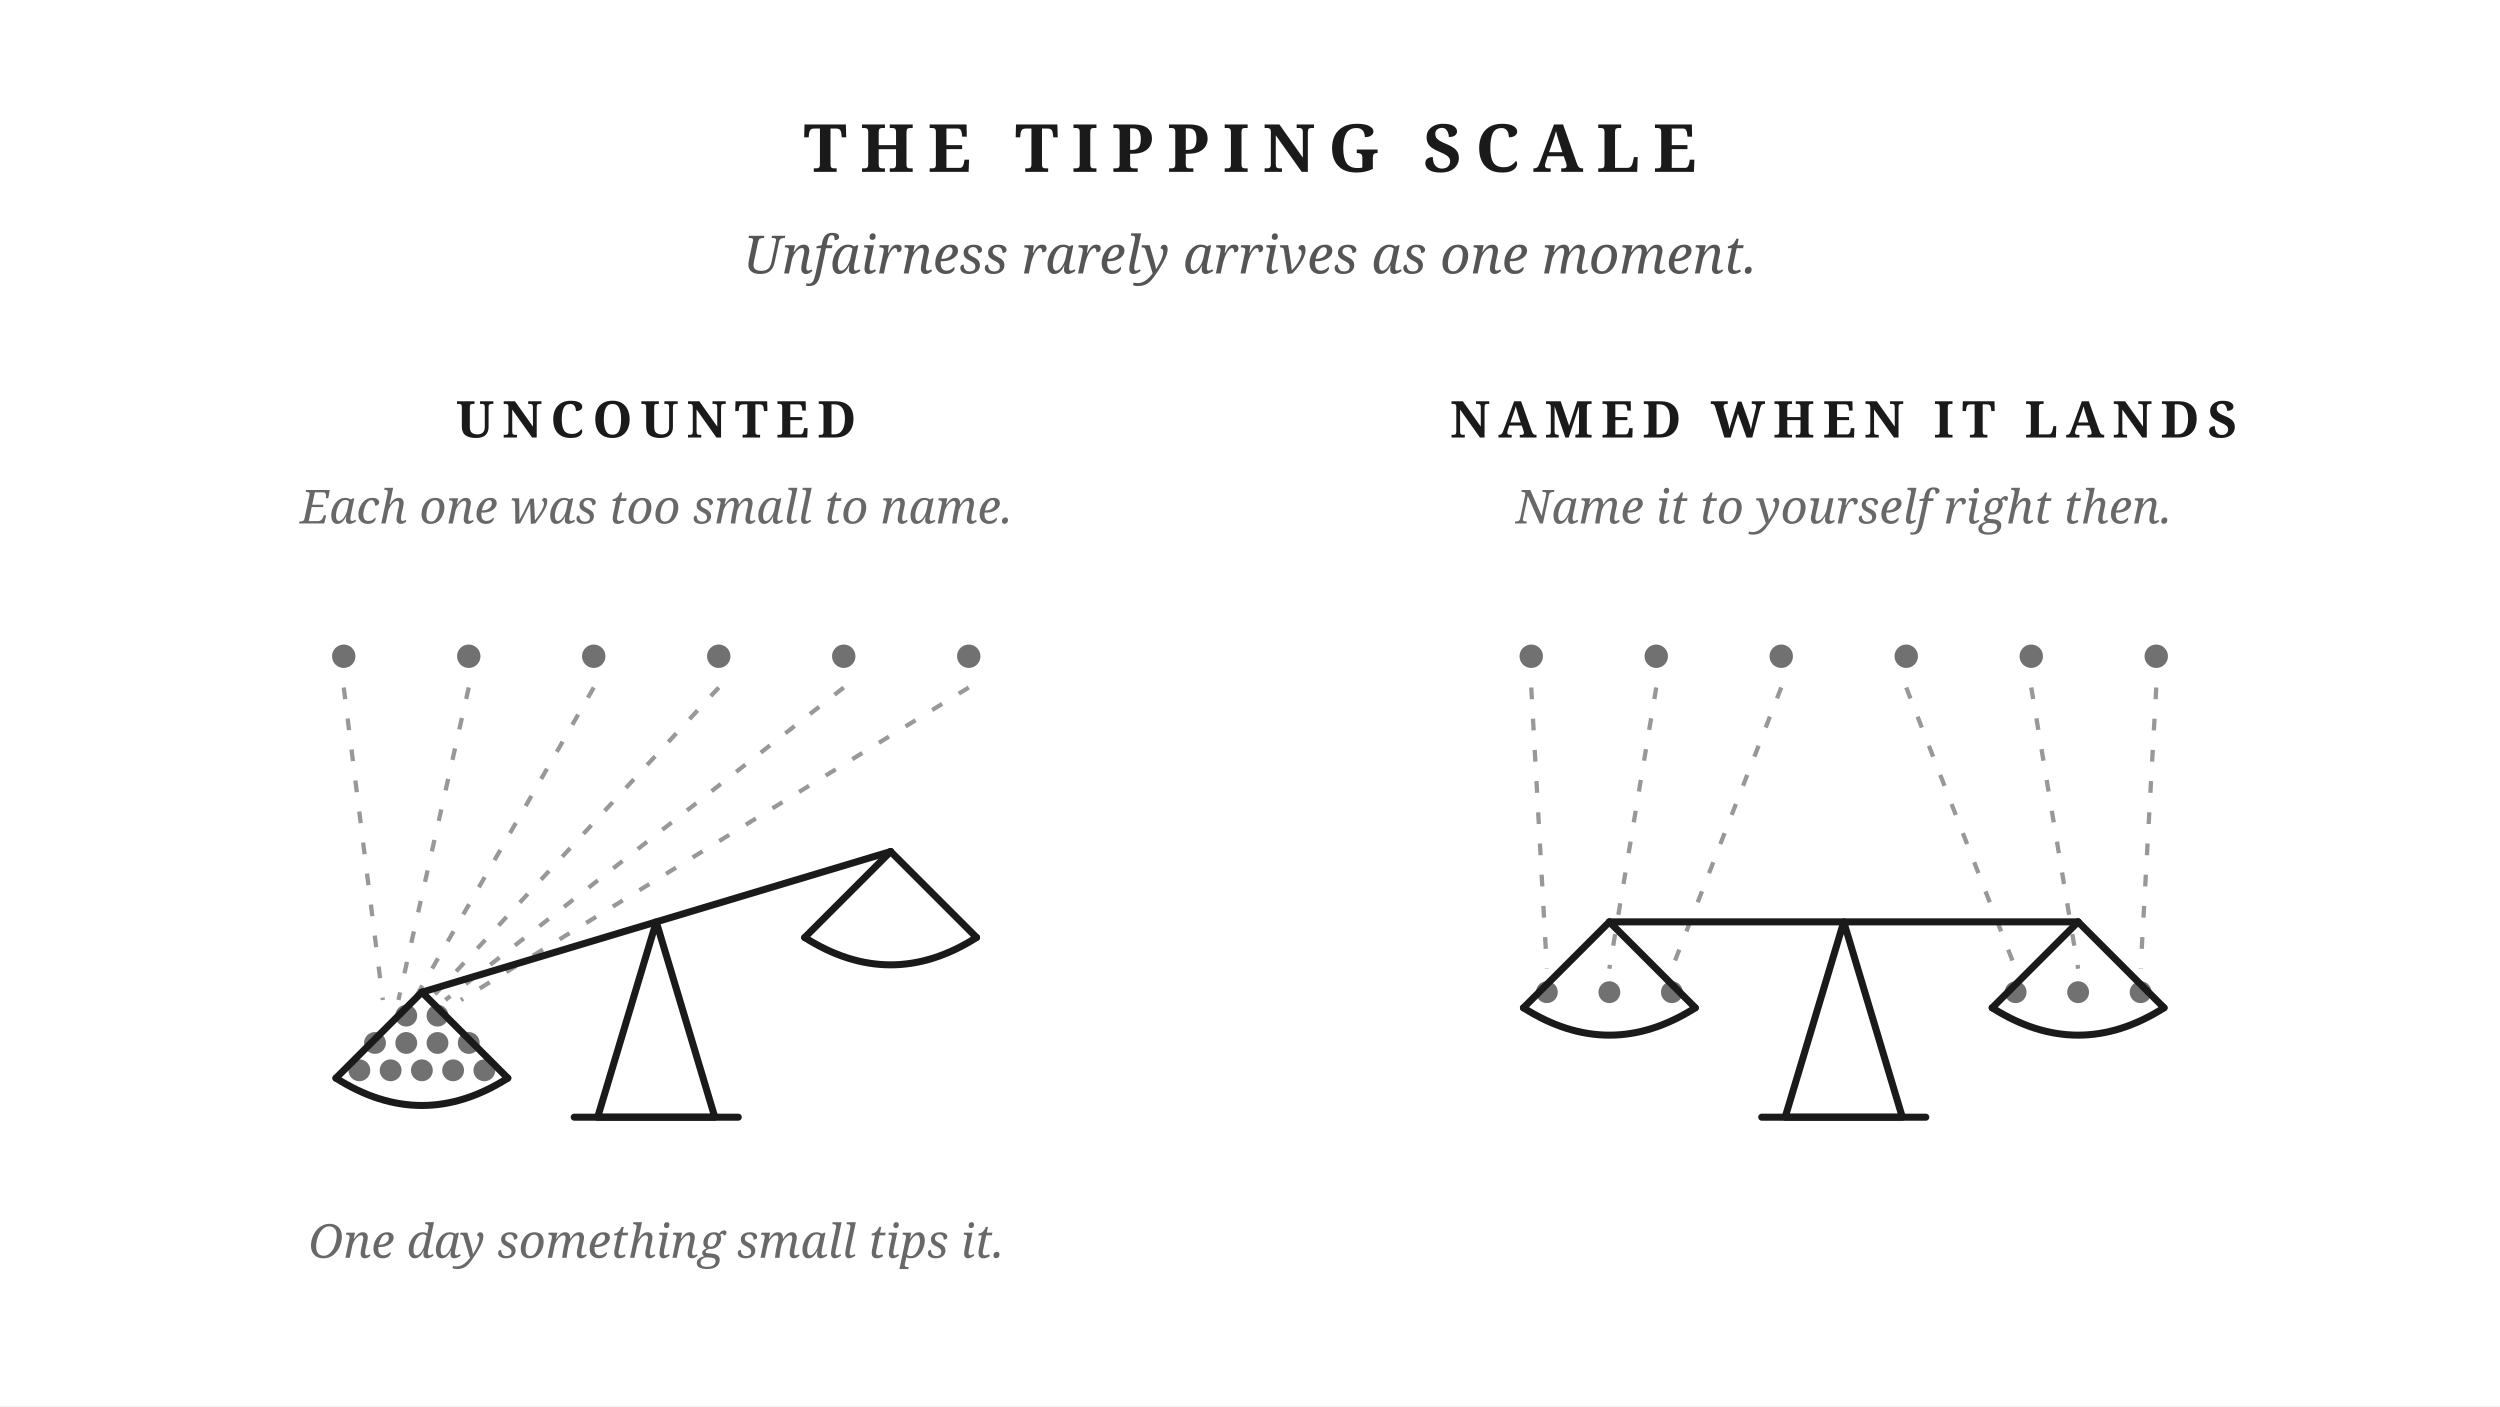
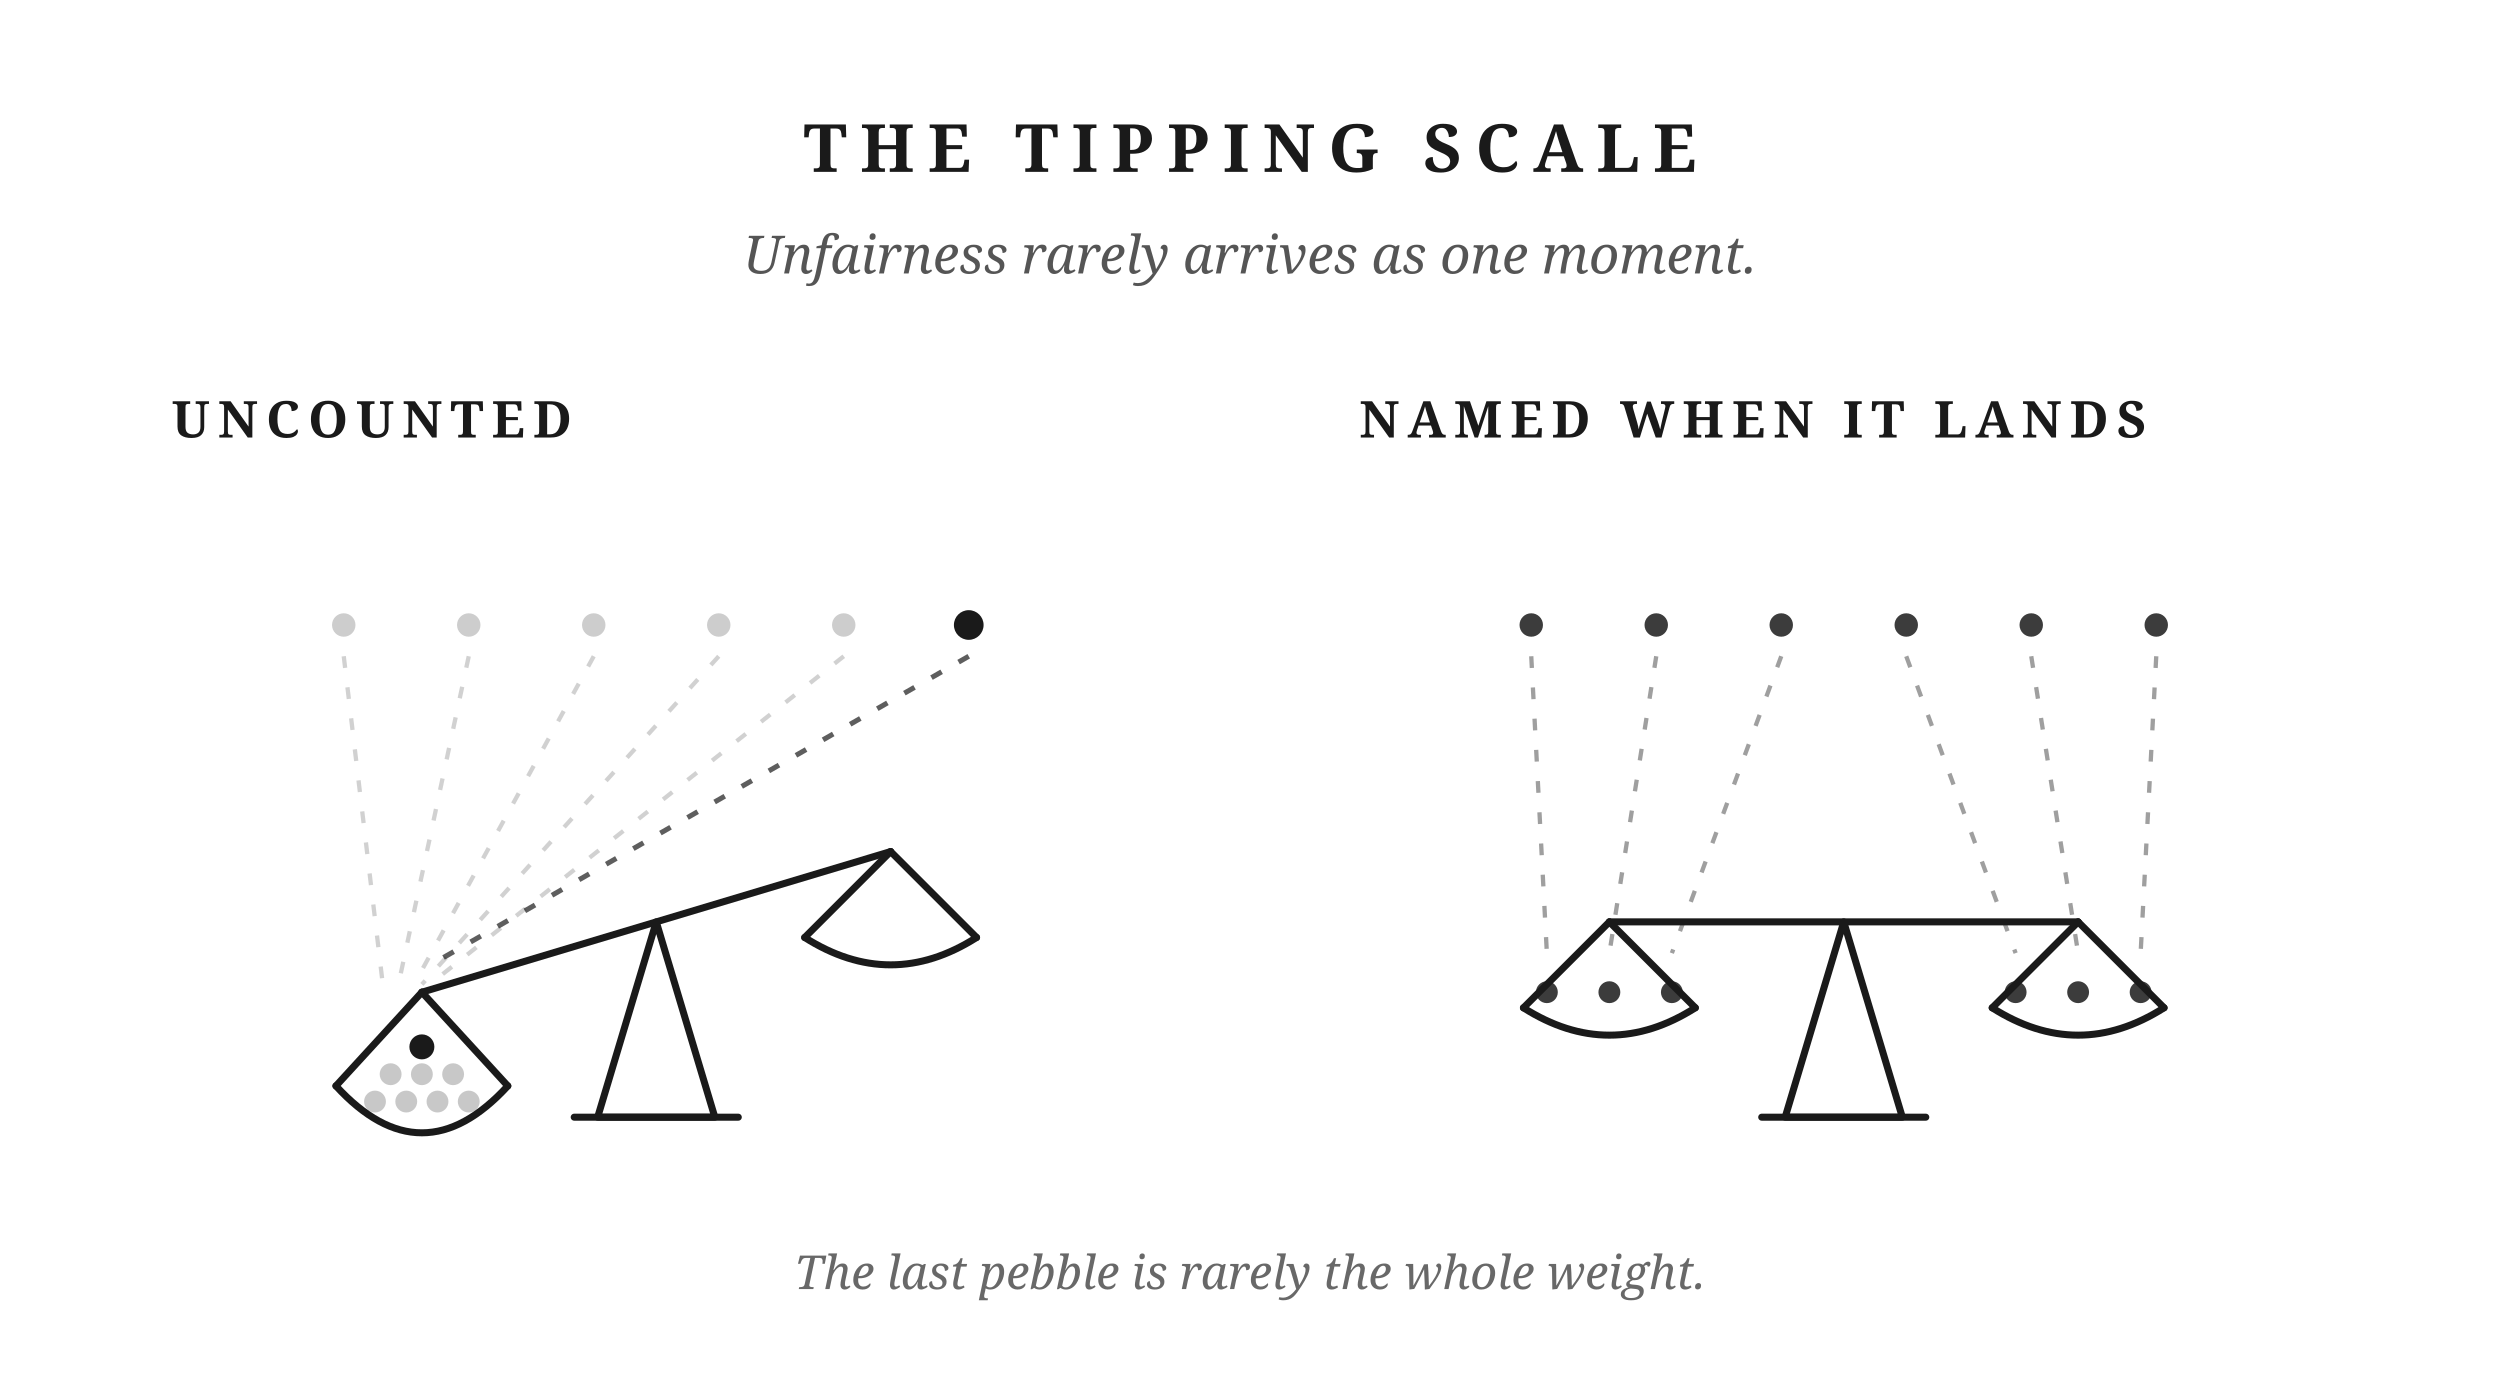
- <svg xmlns="http://www.w3.org/2000/svg" viewBox="0 0 640 360" style="color:#1a1a1a" role="img" aria-label="The Tipping Scale">
+ <svg xmlns="http://www.w3.org/2000/svg" viewBox="0 0 640 352" style="color:#1a1a1a" role="img" aria-label="The Tipping Scale">
  <style>
    .ttl{font:600 17px Georgia,serif;letter-spacing:.20em;text-anchor:middle}
    .sub{font:italic 13.5px Georgia,serif;text-anchor:middle;opacity:.74}
-     .lblc{font:600 13px Georgia,serif;letter-spacing:.16em;text-anchor:middle}
+     .lbl{font:600 13px Georgia,serif;letter-spacing:.16em;text-anchor:start}
    .cap{font:italic 12px Georgia,serif;opacity:.66;text-anchor:middle}
    .ln{stroke:currentColor;stroke-width:1.8;fill:none;stroke-linecap:round;stroke-linejoin:round}
-     .fall{stroke:currentColor;stroke-width:1.1;fill:none;stroke-dasharray:3 5;opacity:.45}
+     .fall{stroke:currentColor;stroke-width:1.1;fill:none;stroke-dasharray:3 5;opacity:.2}
+     .last{stroke:currentColor;stroke-width:1.3;fill:none;opacity:.7;stroke-dasharray:3 5}
  </style>
-   <rect x="0" y="0" width="640" height="360" fill="#ffffff" />
+   <rect x="0" y="0" width="640" height="352" fill="#ffffff" />
  <g fill="currentColor">
    <text class="ttl" x="320" y="44">THE TIPPING SCALE</text>
    <text class="sub" x="320" y="70">Unfairness rarely arrives as one moment.</text>
  </g>
  <g fill="currentColor">
-     <text class="lblc" x="168" y="112">UNCOUNTED</text>
-     <text class="lblc" x="472" y="112">NAMED WHEN IT LANDS</text>
+     <text class="lbl" x="44" y="112">UNCOUNTED</text>
+     <text class="lbl" x="348" y="112">NAMED WHEN IT LANDS</text>
+   </g>
+   <g fill="currentColor" opacity=".22">
+     <circle cx="88" cy="160" r="3" />
+     <circle cx="120" cy="160" r="3" />
+     <circle cx="152" cy="160" r="3" />
+     <circle cx="184" cy="160" r="3" />
+     <circle cx="216" cy="160" r="3" />
  </g>
  <g fill="currentColor">
-     <text class="cap" x="168" y="134">Each one was too small to name.</text>
-     <text class="cap" x="472" y="134">Name it to yourself right then.</text>
-   </g>
-   <g fill="currentColor" opacity=".62">
-     <circle cx="88" cy="168" r="3" />
-     <circle cx="120" cy="168" r="3" />
-     <circle cx="152" cy="168" r="3" />
-     <circle cx="184" cy="168" r="3" />
-     <circle cx="216" cy="168" r="3" />
-     <circle cx="248" cy="168" r="3" />
-   </g>
-   <g fill="currentColor" opacity=".62">
-     <circle cx="392" cy="168" r="3" />
-     <circle cx="424" cy="168" r="3" />
-     <circle cx="456" cy="168" r="3" />
-     <circle cx="488" cy="168" r="3" />
-     <circle cx="520" cy="168" r="3" />
-     <circle cx="552" cy="168" r="3" />
+     <circle cx="248" cy="160" r="3.8" />
  </g>
  <g class="fall">
-     <path d="M88 176 98 256" />
-     <path d="M120 176 102 256" />
-     <path d="M152 176 106 256" />
-     <path d="M184 176 110 256" />
-     <path d="M216 176 114 256" />
-     <path d="M248 176 118 256" />
+     <path d="M88 168 98 252" />
+     <path d="M120 168 102 252" />
+     <path d="M152 168 106 252" />
+     <path d="M184 168 108 252" />
+     <path d="M216 168 110 252" />
  </g>
-   <g class="fall">
-     <path d="M392 176 396 248" />
-     <path d="M424 176 412 248" />
-     <path d="M456 176 428 248" />
-     <path d="M488 176 516 248" />
-     <path d="M520 176 532 248" />
-     <path d="M552 176 548 248" />
+   <g class="last">
+     <path d="M248 168 112 246" />
+   </g>
+   <g fill="currentColor" opacity=".85">
+     <circle cx="392" cy="160" r="3" />
+     <circle cx="424" cy="160" r="3" />
+     <circle cx="456" cy="160" r="3" />
+     <circle cx="488" cy="160" r="3" />
+     <circle cx="520" cy="160" r="3" />
+     <circle cx="552" cy="160" r="3" />
+   </g>
+   <g class="fall" style="opacity:.42">
+     <path d="M392 168 396 244" />
+     <path d="M424 168 412 244" />
+     <path d="M456 168 428 244" />
+     <path d="M488 168 516 244" />
+     <path d="M520 168 532 244" />
+     <path d="M552 168 548 244" />
  </g>
  <g class="ln" stroke="currentColor">
    <path d="M168 236 153 286h30z" />
    <path d="M147 286h42" />
    <path d="M108 254 228 218" />
-     <path d="M108 254 86 276" />
-     <path d="M108 254 130 276" />
-     <path d="M86 276q22 14 44 0" />
+     <path d="M108 254 86 278" />
+     <path d="M108 254 130 278" />
+     <path d="M86 278q22 24 44 0" />
    <path d="M228 218 206 240" />
    <path d="M228 218 250 240" />
    <path d="M206 240q22 14 44 0" />
  </g>
-   <g fill="currentColor" opacity=".62">
-     <circle cx="92" cy="274" r="2.8" />
-     <circle cx="100" cy="274" r="2.8" />
-     <circle cx="108" cy="274" r="2.8" />
-     <circle cx="116" cy="274" r="2.8" />
-     <circle cx="124" cy="274" r="2.8" />
-     <circle cx="96" cy="267" r="2.8" />
-     <circle cx="104" cy="267" r="2.8" />
-     <circle cx="112" cy="267" r="2.8" />
-     <circle cx="120" cy="267" r="2.8" />
-     <circle cx="104" cy="260" r="2.8" />
-     <circle cx="112" cy="260" r="2.8" />
+   <g fill="currentColor" opacity=".24">
+     <circle cx="96" cy="282" r="2.8" />
+     <circle cx="104" cy="282" r="2.8" />
+     <circle cx="112" cy="282" r="2.8" />
+     <circle cx="120" cy="282" r="2.8" />
+     <circle cx="100" cy="275" r="2.8" />
+     <circle cx="108" cy="275" r="2.8" />
+     <circle cx="116" cy="275" r="2.8" />
+   </g>
+   <g fill="currentColor">
+     <circle cx="108" cy="268" r="3.2" />
  </g>
  <g class="ln" stroke="currentColor">
    <path d="M472 236 457 286h30z" />
    <path d="M451 286h42" />
    <path d="M412 236 532 236" />
    <path d="M412 236 390 258" />
    <path d="M412 236 434 258" />
    <path d="M390 258q22 14 44 0" />
    <path d="M532 236 510 258" />
    <path d="M532 236 554 258" />
    <path d="M510 258q22 14 44 0" />
  </g>
-   <g fill="currentColor" opacity=".62">
+   <g fill="currentColor" opacity=".85">
    <circle cx="396" cy="254" r="2.8" />
    <circle cx="412" cy="254" r="2.8" />
    <circle cx="428" cy="254" r="2.8" />
    <circle cx="516" cy="254" r="2.8" />
    <circle cx="532" cy="254" r="2.8" />
    <circle cx="548" cy="254" r="2.8" />
  </g>
  <g fill="currentColor">
-     <text class="cap" x="168" y="322">One day something small tips it.</text>
+     <text class="cap" x="320" y="330">The last pebble is rarely the whole weight.</text>
  </g>
</svg>
